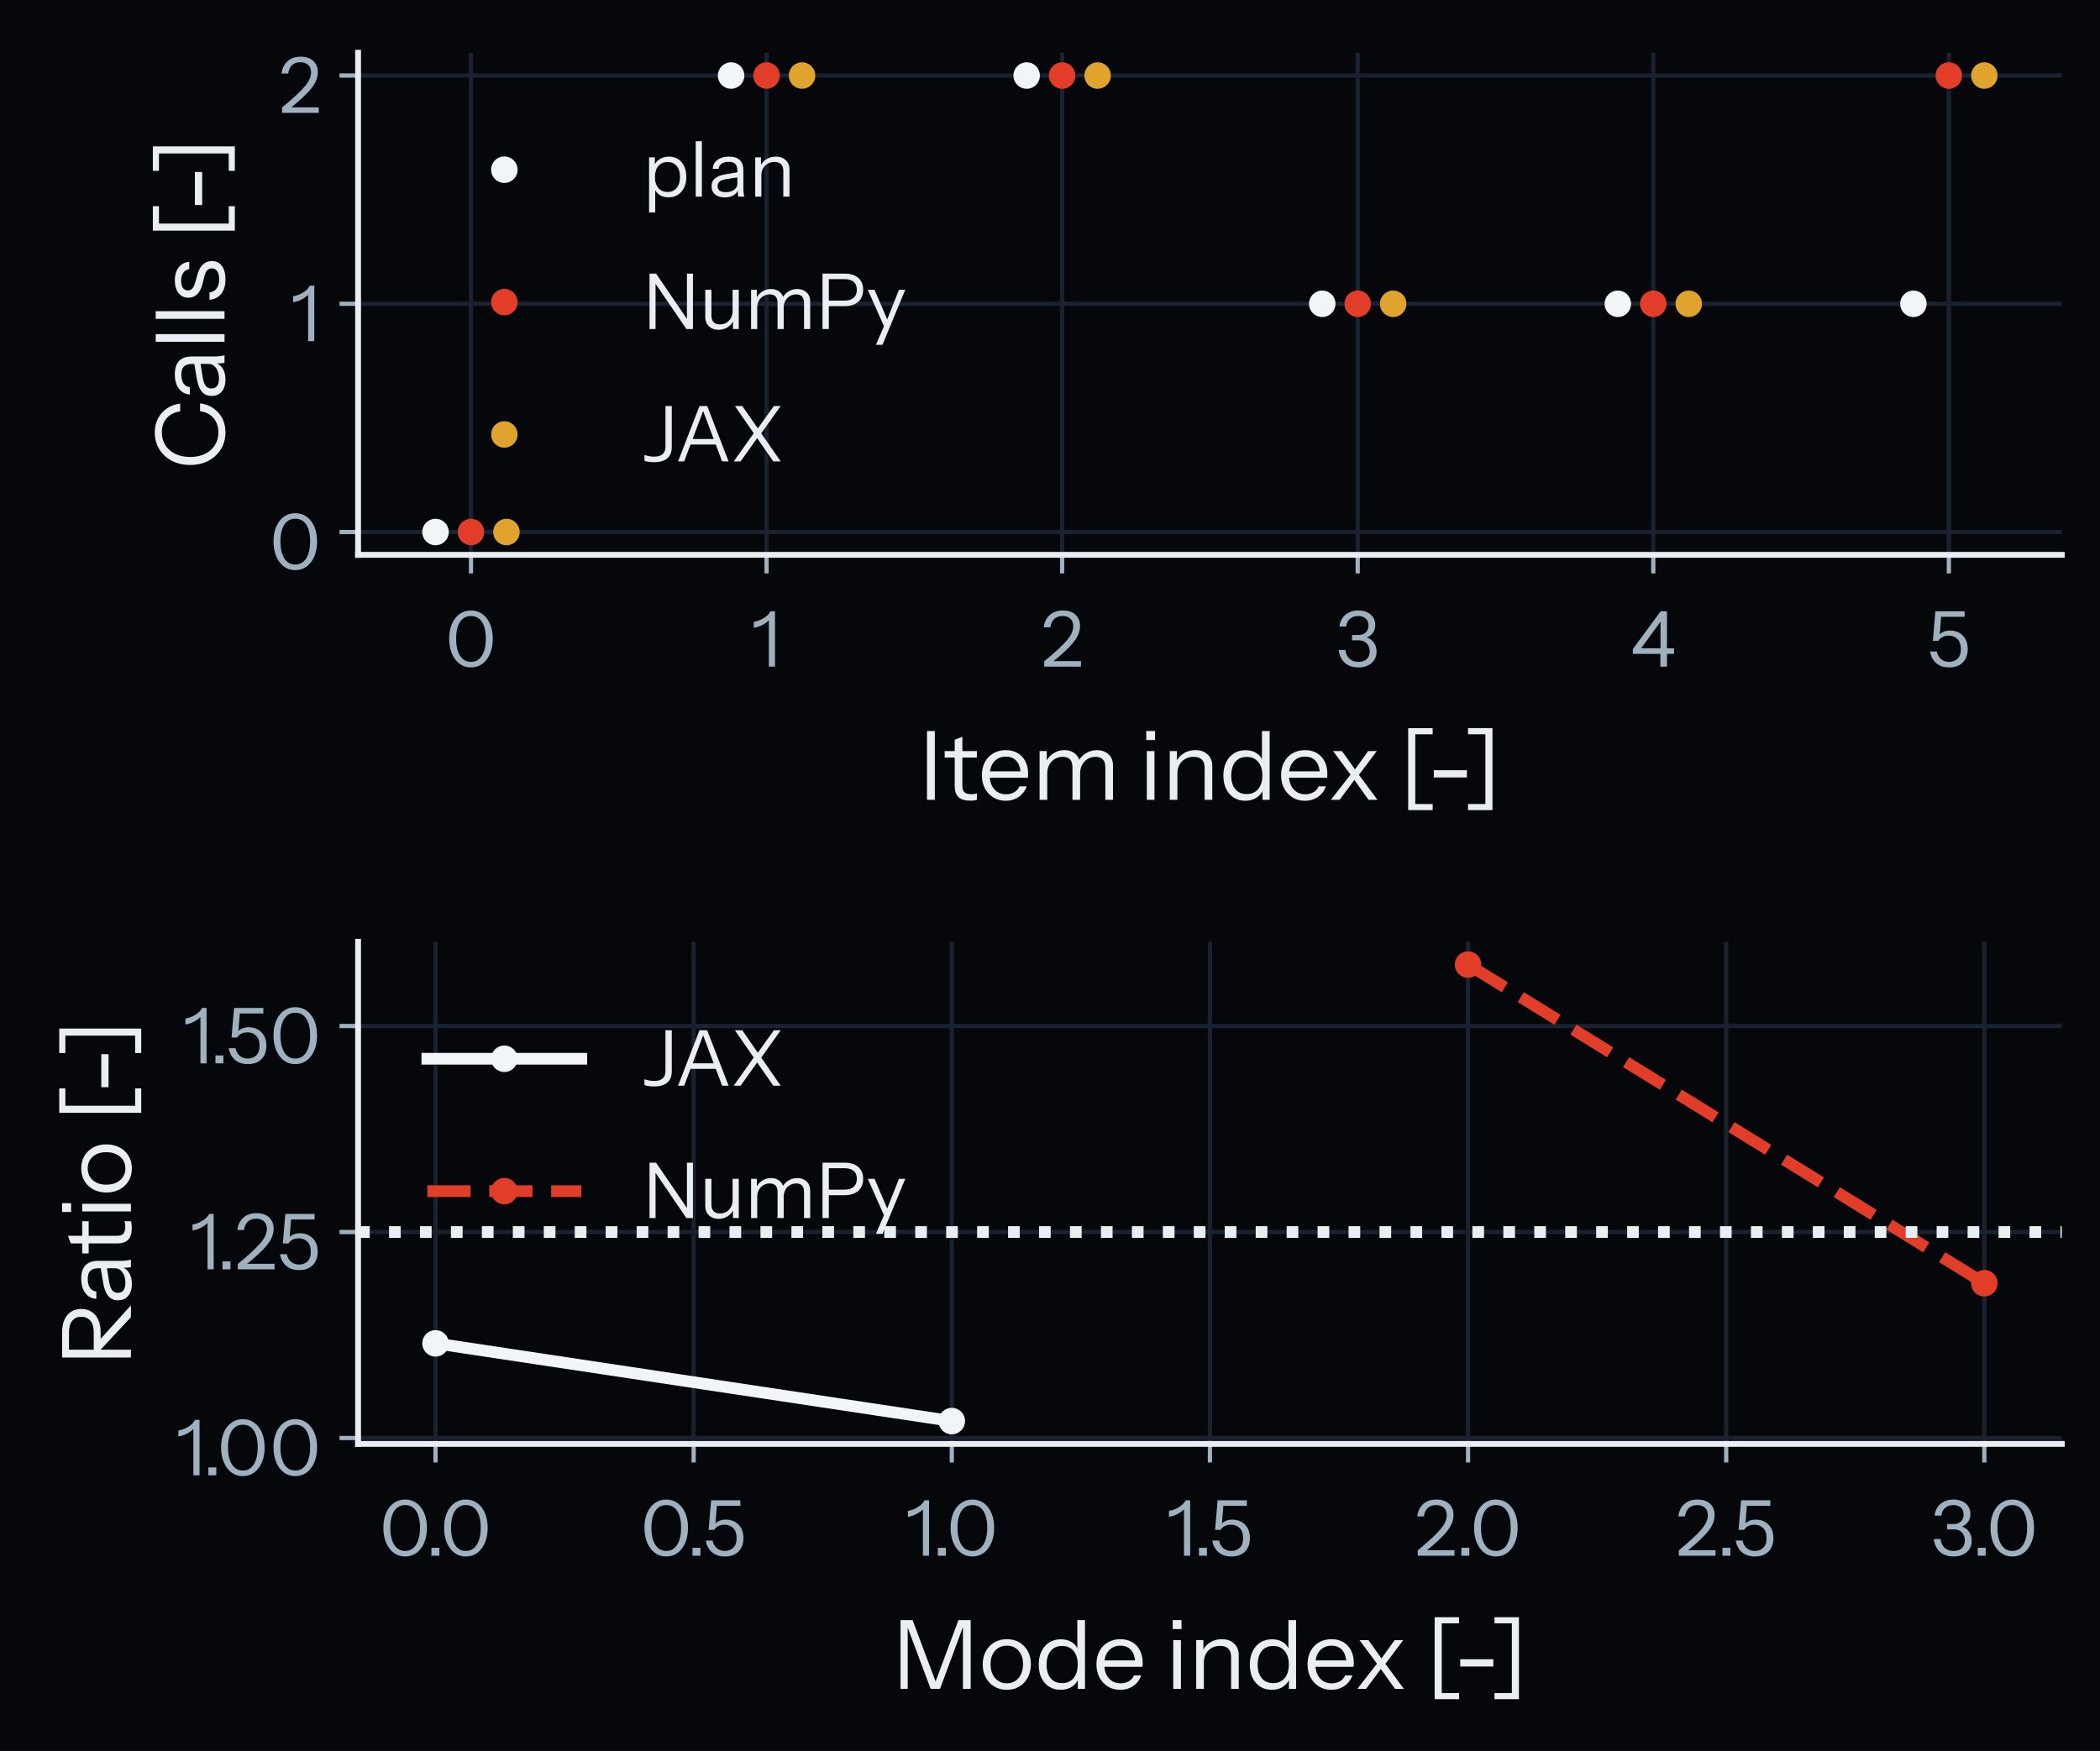
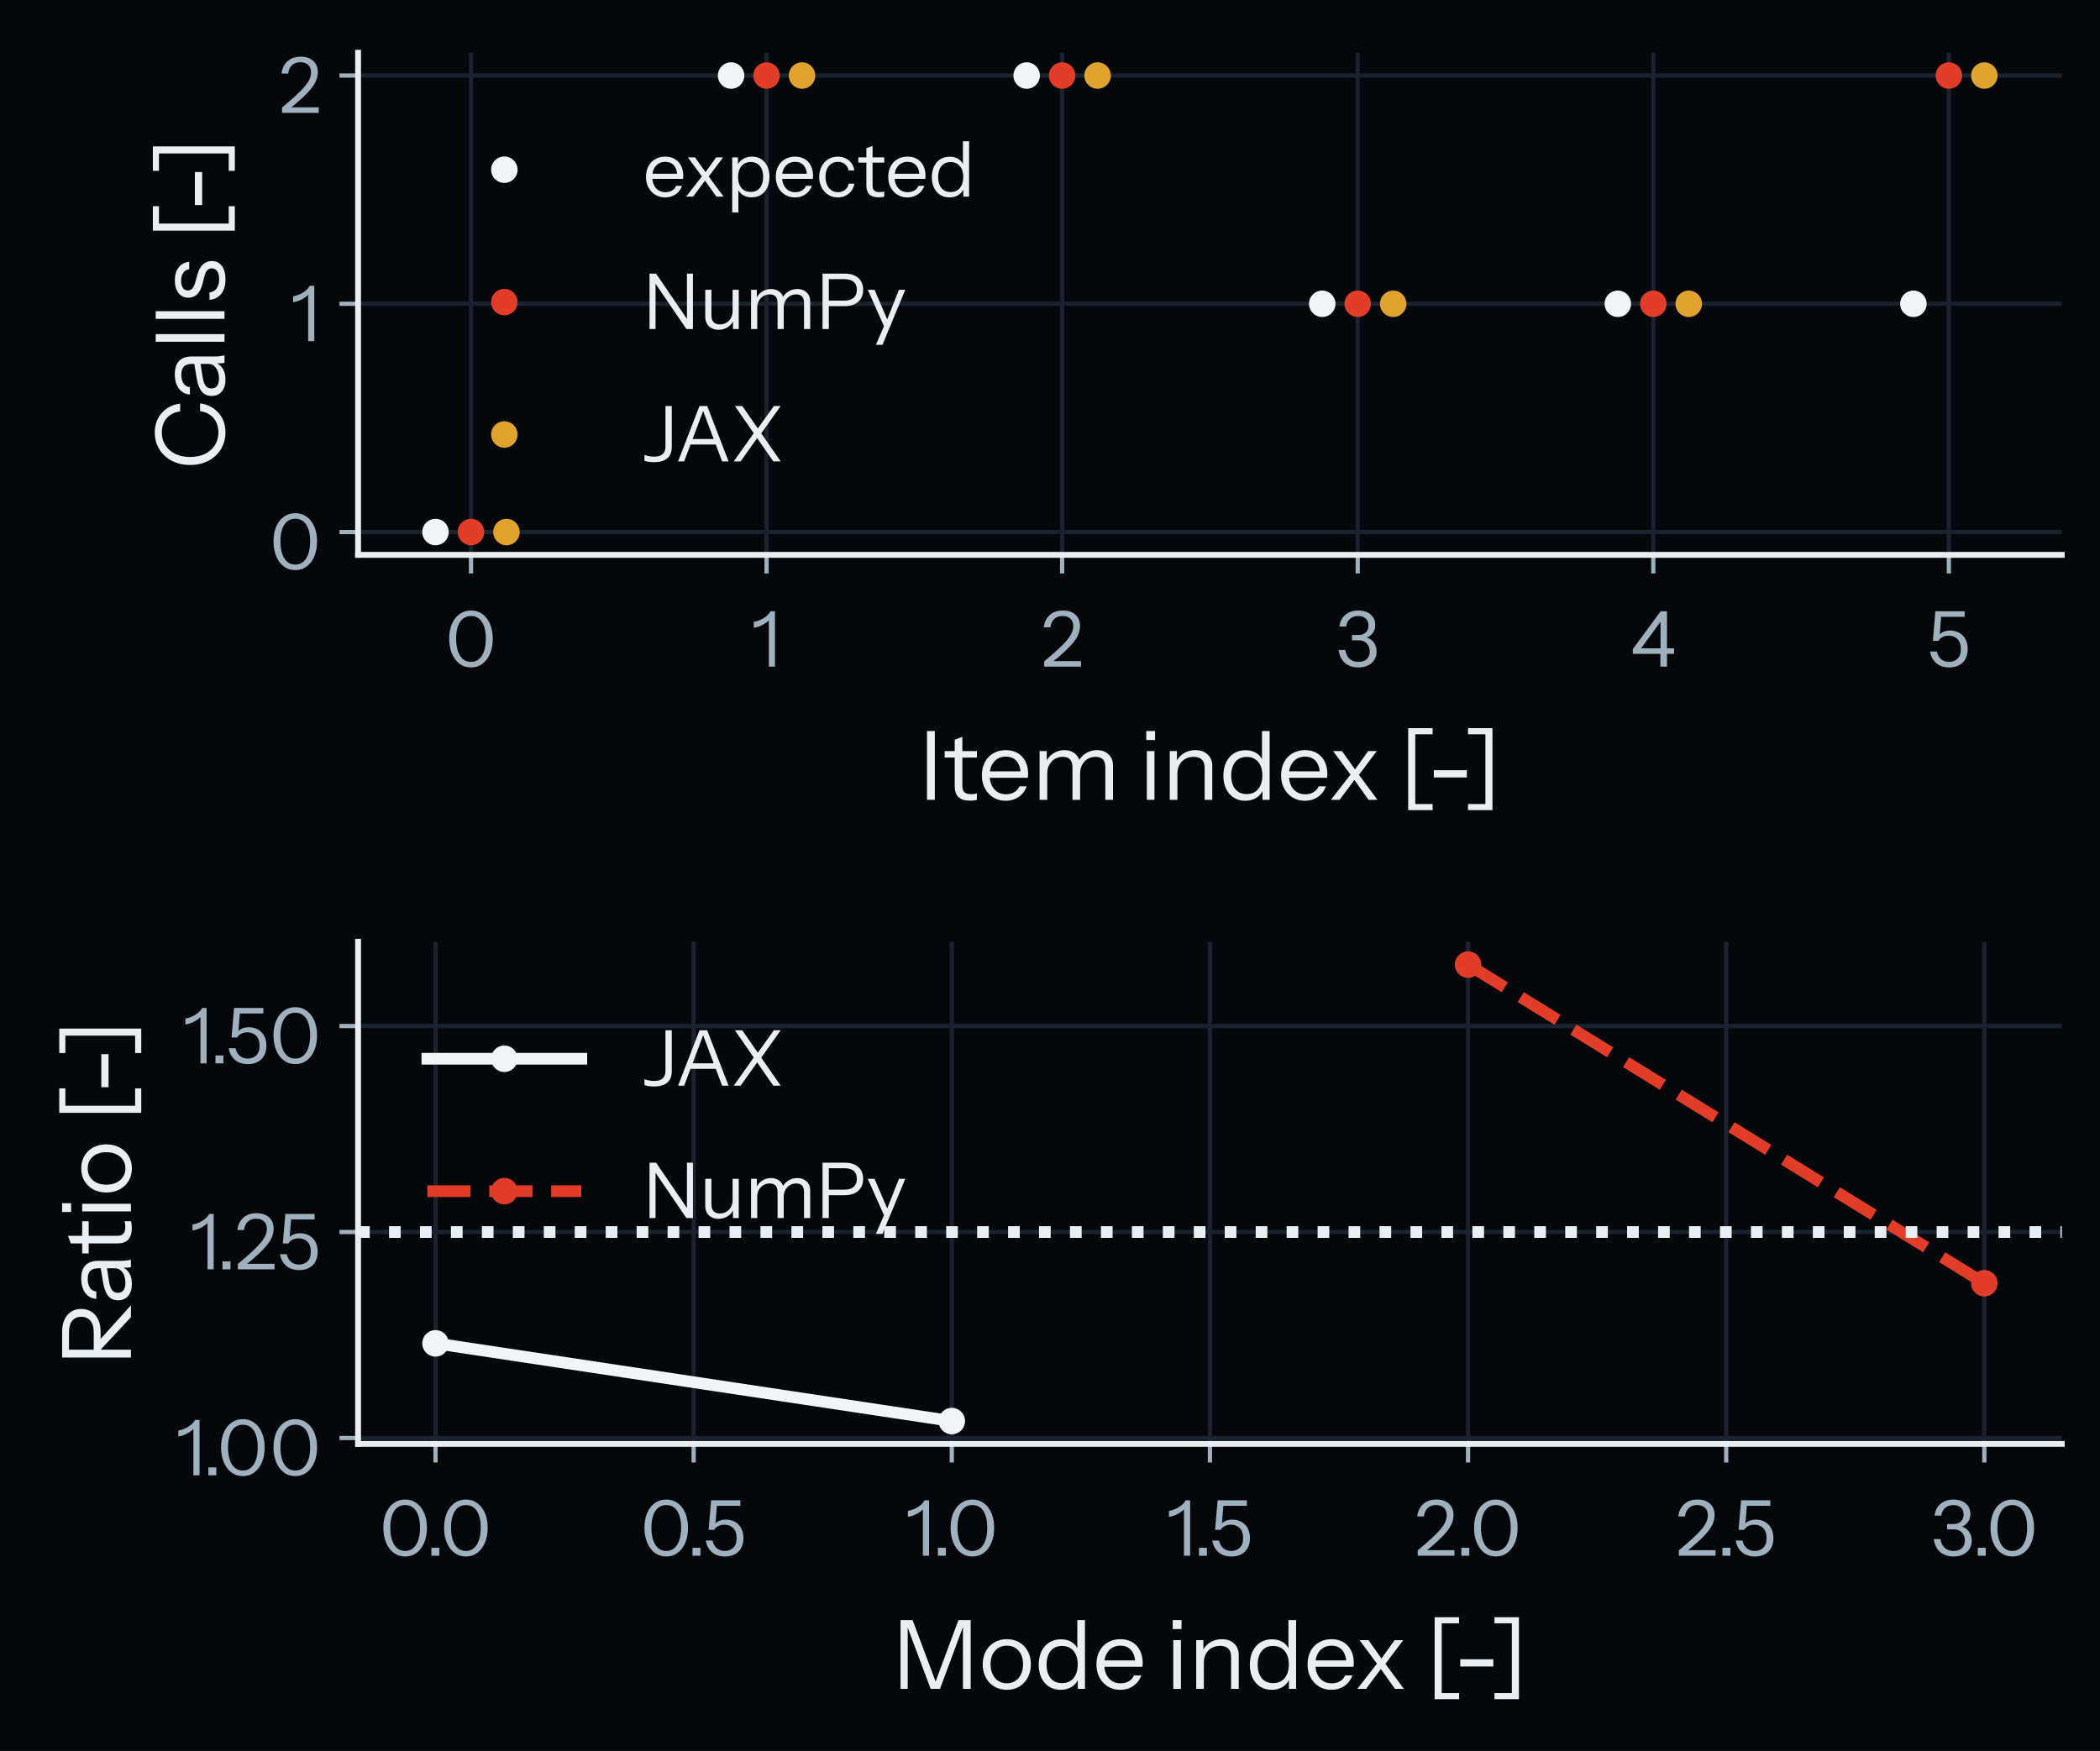
<svg xmlns="http://www.w3.org/2000/svg" xmlns:xlink="http://www.w3.org/1999/xlink" width="395.544pt" height="329.878pt" viewBox="0 0 395.544 329.878" version="1.1">
  <defs>
    <style type="text/css">*{stroke-linejoin: round; stroke-linecap: butt}</style>
  </defs>
  <g id="figure_1">
    <g id="patch_1">
      <path d="M 0 329.878  L 395.544 329.878  L 395.544 0  L 0 0  z " style="fill: #05070b" />
    </g>
    <g id="axes_1">
      <g id="patch_2">
        <path d="M 67.445 104.532  L 388.344 104.532  L 388.344 9.933  L 67.445 9.933  z " style="fill: #05070b" />
      </g>
      <g id="matplotlib.axis_1">
        <g id="xtick_1">
          <g id="line2d_1">
            <path d="M 88.712 104.532  L 88.712 9.933  " clip-path="url(#p3be7e2e741)" style="fill: none; stroke: #1a2230; stroke-width: 0.8; stroke-linecap: square" />
          </g>
          <g id="line2d_2">
            <defs>
              <path id="m2e974000b8" d="M 0 0  L 0 3.5  " style="stroke: #9fb0be; stroke-width: 0.8" />
            </defs>
            <g>
              <use xlink:href="#m2e974000b8" x="88.712" y="104.532" style="fill: #9fb0be; stroke: #9fb0be; stroke-width: 0.8" />
            </g>
          </g>
          <g id="text_1">
            <g style="fill: #9fb0be" transform="translate(83.88399 125.5974) scale(0.145 -0.145)">
              <defs>
                <path id="InstrumentSans-Regular-13f" d="M 2131 -64  Q 1587 -64 1180 240  Q 774 544 547 1085  Q 320 1626 320 2323  Q 320 3021 544 3549  Q 768 4077 1177 4374  Q 1587 4672 2131 4672  Q 2675 4672 3081 4374  Q 3488 4077 3715 3549  Q 3942 3021 3942 2323  Q 3942 1619 3715 1081  Q 3488 544 3081 240  Q 2675 -64 2131 -64  z M 2131 397  Q 2522 397 2797 630  Q 3072 864 3219 1296  Q 3366 1728 3366 2330  Q 3366 2925 3222 3347  Q 3078 3770 2803 3990  Q 2528 4211 2131 4211  Q 1734 4211 1459 3987  Q 1184 3763 1040 3344  Q 896 2925 896 2330  Q 896 1728 1043 1293  Q 1190 858 1465 627  Q 1741 397 2131 397  z " transform="scale(0.015625)" />
              </defs>
              <use xlink:href="#InstrumentSans-Regular-13f" />
            </g>
          </g>
        </g>
        <g id="xtick_2">
          <g id="line2d_3">
            <path d="M 144.385 104.532  L 144.385 9.933  " clip-path="url(#p3be7e2e741)" style="fill: none; stroke: #1a2230; stroke-width: 0.8; stroke-linecap: square" />
          </g>
          <g id="line2d_4">
            <g>
              <use xlink:href="#m2e974000b8" x="144.385" y="104.532" style="fill: #9fb0be; stroke: #9fb0be; stroke-width: 0.8" />
            </g>
          </g>
          <g id="text_2">
            <g style="fill: #9fb0be" transform="translate(141.5508 125.5974) scale(0.145 -0.145)">
              <defs>
                <path id="InstrumentSans-Regular-140" d="M 1440 0  L 1440 4083  L 1574 4051  Q 1498 3878 1280 3705  Q 1062 3533 777 3405  Q 493 3277 192 3232  L 192 3725  Q 493 3776 768 3904  Q 1043 4032 1257 4214  Q 1472 4397 1574 4608  L 1952 4608  L 1952 0  L 1440 0  z " transform="scale(0.015625)" />
              </defs>
              <use xlink:href="#InstrumentSans-Regular-140" />
            </g>
          </g>
        </g>
        <g id="xtick_3">
          <g id="line2d_5">
            <path d="M 200.058 104.532  L 200.058 9.933  " clip-path="url(#p3be7e2e741)" style="fill: none; stroke: #1a2230; stroke-width: 0.8; stroke-linecap: square" />
          </g>
          <g id="line2d_6">
            <g>
              <use xlink:href="#m2e974000b8" x="200.058" y="104.532" style="fill: #9fb0be; stroke: #9fb0be; stroke-width: 0.8" />
            </g>
          </g>
          <g id="text_3">
            <g style="fill: #9fb0be" transform="translate(196.1069 125.5974) scale(0.145 -0.145)">
              <defs>
                <path id="InstrumentSans-Regular-141" d="M 256 0  L 256 448  Q 947 1018 1411 1446  Q 1875 1875 2153 2208  Q 2432 2541 2550 2819  Q 2669 3098 2669 3366  Q 2669 3763 2432 3987  Q 2195 4211 1779 4211  Q 1350 4211 1088 3968  Q 826 3725 768 3270  L 218 3270  Q 282 3898 701 4285  Q 1120 4672 1818 4672  Q 2464 4672 2848 4326  Q 3232 3981 3232 3379  Q 3232 3053 3107 2726  Q 2982 2400 2697 2041  Q 2413 1683 1949 1251  Q 1485 819 800 275  L 678 461  L 3309 461  L 3309 0  L 256 0  z " transform="scale(0.015625)" />
              </defs>
              <use xlink:href="#InstrumentSans-Regular-141" />
            </g>
          </g>
        </g>
        <g id="xtick_4">
          <g id="line2d_7">
            <path d="M 255.731 104.532  L 255.731 9.933  " clip-path="url(#p3be7e2e741)" style="fill: none; stroke: #1a2230; stroke-width: 0.8; stroke-linecap: square" />
          </g>
          <g id="line2d_8">
            <g>
              <use xlink:href="#m2e974000b8" x="255.731" y="104.532" style="fill: #9fb0be; stroke: #9fb0be; stroke-width: 0.8" />
            </g>
          </g>
          <g id="text_4">
            <g style="fill: #9fb0be" transform="translate(251.5693 125.5974) scale(0.145 -0.145)">
              <defs>
                <path id="InstrumentSans-Regular-142" d="M 1894 -64  Q 1434 -64 1085 105  Q 736 275 521 601  Q 307 928 256 1389  L 806 1389  Q 877 909 1158 653  Q 1440 397 1901 397  Q 2336 397 2585 627  Q 2835 858 2835 1254  Q 2835 1670 2592 1929  Q 2349 2189 1939 2189  L 1363 2189  L 1363 2637  L 1920 2637  Q 2291 2637 2512 2851  Q 2733 3066 2733 3424  Q 2733 3802 2499 4006  Q 2266 4211 1869 4211  Q 1478 4211 1203 3984  Q 928 3757 877 3334  L 320 3334  Q 358 3744 563 4041  Q 768 4339 1110 4505  Q 1453 4672 1882 4672  Q 2298 4672 2618 4525  Q 2938 4378 3117 4106  Q 3296 3834 3296 3469  Q 3296 3142 3149 2892  Q 3002 2643 2749 2502  Q 2496 2362 2170 2362  L 2131 2496  Q 2522 2496 2806 2333  Q 3091 2170 3248 1888  Q 3405 1606 3405 1235  Q 3405 851 3213 556  Q 3021 262 2681 99  Q 2342 -64 1894 -64  z " transform="scale(0.015625)" />
              </defs>
              <use xlink:href="#InstrumentSans-Regular-142" />
            </g>
          </g>
        </g>
        <g id="xtick_5">
          <g id="line2d_9">
            <path d="M 311.404 104.532  L 311.404 9.933  " clip-path="url(#p3be7e2e741)" style="fill: none; stroke: #1a2230; stroke-width: 0.8; stroke-linecap: square" />
          </g>
          <g id="line2d_10">
            <g>
              <use xlink:href="#m2e974000b8" x="311.404" y="104.532" style="fill: #9fb0be; stroke: #9fb0be; stroke-width: 0.8" />
            </g>
          </g>
          <g id="text_5">
            <g style="fill: #9fb0be" transform="translate(307.0543 125.5974) scale(0.145 -0.145)">
              <defs>
                <path id="InstrumentSans-Regular-143" d="M 2509 0  L 2509 1216  L 2522 1344  L 2522 3974  L 2694 3974  L 749 1312  L 576 1523  L 3648 1523  L 3648 1062  L 218 1062  L 218 1459  L 2534 4608  L 3059 4608  L 3059 0  L 2509 0  z " transform="scale(0.015625)" />
              </defs>
              <use xlink:href="#InstrumentSans-Regular-143" />
            </g>
          </g>
        </g>
        <g id="xtick_6">
          <g id="line2d_11">
            <path d="M 367.077 104.532  L 367.077 9.933  " clip-path="url(#p3be7e2e741)" style="fill: none; stroke: #1a2230; stroke-width: 0.8; stroke-linecap: square" />
          </g>
          <g id="line2d_12">
            <g>
              <use xlink:href="#m2e974000b8" x="367.077" y="104.532" style="fill: #9fb0be; stroke: #9fb0be; stroke-width: 0.8" />
            </g>
          </g>
          <g id="text_6">
            <g style="fill: #9fb0be" transform="translate(362.9154 125.5974) scale(0.145 -0.145)">
              <defs>
                <path id="InstrumentSans-Regular-144" d="M 1869 -64  Q 1184 -64 774 304  Q 365 672 275 1261  L 838 1261  Q 922 845 1194 621  Q 1466 397 1856 397  Q 2266 397 2550 653  Q 2835 909 2835 1466  Q 2835 2022 2550 2300  Q 2266 2579 1830 2579  Q 1517 2579 1286 2451  Q 1056 2323 979 2150  L 506 2150  L 717 4608  L 3149 4608  L 3149 4147  L 1030 4147  L 1210 4339  L 1062 2483  L 941 2528  Q 1056 2720 1312 2861  Q 1568 3002 1939 3002  Q 2368 3002 2697 2816  Q 3027 2630 3216 2288  Q 3405 1946 3405 1466  Q 3405 986 3216 643  Q 3027 301 2684 118  Q 2342 -64 1869 -64  z " transform="scale(0.015625)" />
              </defs>
              <use xlink:href="#InstrumentSans-Regular-144" />
            </g>
          </g>
        </g>
        <g id="text_7">
          <g style="fill: #e9eef2" transform="translate(173.0566 150.6824) scale(0.18 -0.18)">
            <defs>
              <path id="InstrumentSans-Regular-27" d="M 550 0  L 550 4608  L 1075 4608  L 1075 0  L 550 0  z " transform="scale(0.015625)" />
              <path id="InstrumentSans-Regular-ed" d="M 1818 -58  Q 1274 -58 1027 188  Q 781 435 781 902  L 781 4026  L 1293 4218  L 1293 909  Q 1293 634 1433 506  Q 1574 378 1894 378  Q 2022 378 2115 394  Q 2208 410 2266 435  L 2266 0  Q 2202 -26 2083 -42  Q 1965 -58 1818 -58  z M 109 2829  L 109 3264  L 2266 3264  L 2266 2829  L 109 2829  z " transform="scale(0.015625)" />
              <path id="InstrumentSans-Regular-ac" d="M 1850 -64  Q 1382 -64 1024 157  Q 666 378 461 762  Q 256 1146 256 1645  Q 256 2144 457 2525  Q 659 2906 1024 3117  Q 1389 3328 1862 3328  Q 2317 3328 2653 3129  Q 2989 2931 3171 2572  Q 3354 2214 3354 1728  Q 3354 1664 3350 1606  Q 3347 1549 3334 1478  L 640 1478  L 640 1907  L 3021 1907  L 2854 1670  Q 2854 2259 2595 2576  Q 2336 2893 1862 2893  Q 1376 2893 1078 2557  Q 781 2221 781 1651  Q 781 1069 1078 720  Q 1376 371 1875 371  Q 2189 371 2425 508  Q 2662 646 2771 902  L 3258 902  Q 3098 454 2723 195  Q 2349 -64 1850 -64  z " transform="scale(0.015625)" />
              <path id="InstrumentSans-Regular-cf" d="M 512 0  L 512 3264  L 992 3264  L 992 2496  L 1024 2496  L 1024 0  L 512 0  z M 2714 0  L 2714 2163  Q 2714 2534 2547 2707  Q 2381 2880 2067 2880  Q 1773 2880 1536 2739  Q 1299 2598 1161 2348  Q 1024 2099 1024 1766  L 941 2541  Q 1107 2906 1440 3117  Q 1773 3328 2163 3328  Q 2637 3328 2931 3049  Q 3226 2771 3226 2298  L 3226 0  L 2714 0  z M 4915 0  L 4915 2163  Q 4915 2534 4748 2707  Q 4582 2880 4269 2880  Q 3974 2880 3737 2739  Q 3501 2598 3363 2348  Q 3226 2099 3226 1766  L 3098 2541  Q 3264 2906 3609 3117  Q 3955 3328 4352 3328  Q 4826 3328 5126 3049  Q 5427 2771 5427 2298  L 5427 0  L 4915 0  z " transform="scale(0.015625)" />
              <path id="InstrumentSans-Regular-155" transform="scale(0.015625)" />
              <path id="InstrumentSans-Regular-bc" d="M 512 0  L 512 3264  L 1024 3264  L 1024 0  L 512 0  z M 474 4006  L 474 4608  L 1063 4608  L 1063 4006  L 474 4006  z " transform="scale(0.015625)" />
              <path id="InstrumentSans-Regular-d0" d="M 512 0  L 512 3264  L 992 3264  L 992 2496  L 1024 2496  L 1024 0  L 512 0  z M 2848 0  L 2848 2138  Q 2848 2509 2662 2694  Q 2477 2880 2112 2880  Q 1792 2880 1545 2739  Q 1299 2598 1161 2348  Q 1024 2099 1024 1766  L 941 2541  Q 1107 2906 1449 3117  Q 1792 3328 2227 3328  Q 2739 3328 3049 3037  Q 3360 2746 3360 2272  L 3360 0  L 2848 0  z " transform="scale(0.015625)" />
              <path id="InstrumentSans-Regular-a8" d="M 2886 0  L 2886 762  L 2950 742  Q 2829 371 2505 153  Q 2182 -64 1734 -64  Q 1293 -64 963 147  Q 634 358 451 736  Q 269 1114 269 1619  Q 269 2131 454 2515  Q 640 2899 973 3110  Q 1306 3322 1754 3322  Q 2214 3322 2528 3098  Q 2842 2874 2957 2464  L 2854 2451  L 2854 4608  L 3366 4608  L 3366 0  L 2886 0  z M 1830 384  Q 2323 384 2601 720  Q 2880 1056 2880 1638  Q 2880 2208 2598 2541  Q 2317 2874 1830 2874  Q 1344 2874 1069 2541  Q 794 2208 794 1619  Q 794 1043 1069 713  Q 1344 384 1830 384  z " transform="scale(0.015625)" />
              <path id="InstrumentSans-Regular-100" d="M 2726 0  L 1645 1517  L 352 3264  L 947 3264  L 1946 1862  L 3322 0  L 2726 0  z M 1677 1837  L 2701 3264  L 3277 3264  L 1946 1491  L 1677 1837  z M 1894 1485  L 787 0  L 205 0  L 1645 1850  L 1894 1485  z " transform="scale(0.015625)" />
              <path id="InstrumentSans-Regular-188" d="M 576 -691  L 576 4800  L 2214 4800  L 2214 4390  L 1050 4390  L 1050 -282  L 2214 -282  L 2214 -691  L 576 -691  z " transform="scale(0.015625)" />
              <path id="InstrumentSans-Regular-17d" d="M 512 1498  L 512 1984  L 2726 1984  L 2726 1498  L 512 1498  z " transform="scale(0.015625)" />
              <path id="InstrumentSans-Regular-189" d="M 2022 4800  L 2022 -691  L 384 -691  L 384 -282  L 1549 -282  L 1549 4390  L 384 4390  L 384 4800  L 2022 4800  z " transform="scale(0.015625)" />
            </defs>
            <use xlink:href="#InstrumentSans-Regular-27" />
            <use xlink:href="#InstrumentSans-Regular-ed" transform="translate(25.40625 0)" />
            <use xlink:href="#InstrumentSans-Regular-ac" transform="translate(62.01562 0)" />
            <use xlink:href="#InstrumentSans-Regular-cf" transform="translate(118.4219 0)" />
            <use xlink:href="#InstrumentSans-Regular-155" transform="translate(210.625 0)" />
            <use xlink:href="#InstrumentSans-Regular-bc" transform="translate(230.625 0)" />
            <use xlink:href="#InstrumentSans-Regular-d0" transform="translate(254.625 0)" />
            <use xlink:href="#InstrumentSans-Regular-a8" transform="translate(314.5312 0)" />
            <use xlink:href="#InstrumentSans-Regular-ac" transform="translate(375.125 0)" />
            <use xlink:href="#InstrumentSans-Regular-100" transform="translate(428.0312 0)" />
            <use xlink:href="#InstrumentSans-Regular-155" transform="translate(483.125 0)" />
            <use xlink:href="#InstrumentSans-Regular-188" transform="translate(503.125 0)" />
            <use xlink:href="#InstrumentSans-Regular-17d" transform="translate(530.9219 0)" />
            <use xlink:href="#InstrumentSans-Regular-189" transform="translate(568.7188 0)" />
          </g>
        </g>
      </g>
      <g id="matplotlib.axis_2">
        <g id="ytick_1">
          <g id="line2d_13">
            <path d="M 67.445 100.232  L 388.344 100.232  " clip-path="url(#p3be7e2e741)" style="fill: none; stroke: #1a2230; stroke-width: 0.8; stroke-linecap: square" />
          </g>
          <g id="line2d_14">
            <defs>
              <path id="m2f46859ac6" d="M 0 0  L -3.5 0  " style="stroke: #9fb0be; stroke-width: 0.8" />
            </defs>
            <g>
              <use xlink:href="#m2f46859ac6" x="67.445" y="100.232" style="fill: #9fb0be; stroke: #9fb0be; stroke-width: 0.8" />
            </g>
          </g>
          <g id="text_8">
            <g style="fill: #9fb0be" transform="translate(50.78883 107.2649) scale(0.145 -0.145)">
              <use xlink:href="#InstrumentSans-Regular-13f" />
            </g>
          </g>
        </g>
        <g id="ytick_2">
          <g id="line2d_15">
            <path d="M 67.445 57.232  L 388.344 57.232  " clip-path="url(#p3be7e2e741)" style="fill: none; stroke: #1a2230; stroke-width: 0.8; stroke-linecap: square" />
          </g>
          <g id="line2d_16">
            <g>
              <use xlink:href="#m2f46859ac6" x="67.445" y="57.232" style="fill: #9fb0be; stroke: #9fb0be; stroke-width: 0.8" />
            </g>
          </g>
          <g id="text_9">
            <g style="fill: #9fb0be" transform="translate(54.77633 64.26496) scale(0.145 -0.145)">
              <use xlink:href="#InstrumentSans-Regular-140" />
            </g>
          </g>
        </g>
        <g id="ytick_3">
          <g id="line2d_17">
            <path d="M 67.445 14.232  L 388.344 14.232  " clip-path="url(#p3be7e2e741)" style="fill: none; stroke: #1a2230; stroke-width: 0.8; stroke-linecap: square" />
          </g>
          <g id="line2d_18">
            <g>
              <use xlink:href="#m2f46859ac6" x="67.445" y="14.232" style="fill: #9fb0be; stroke: #9fb0be; stroke-width: 0.8" />
            </g>
          </g>
          <g id="text_10">
            <g style="fill: #9fb0be" transform="translate(52.54242 21.265) scale(0.145 -0.145)">
              <use xlink:href="#InstrumentSans-Regular-141" />
            </g>
          </g>
        </g>
        <g id="text_11">
          <g style="fill: #e9eef2" transform="translate(42.28883 88.50464) rotate(-90) scale(0.18 -0.18)">
            <defs>
              <path id="InstrumentSans-Regular-e" d="M 2502 -64  Q 2029 -64 1629 112  Q 1229 288 934 605  Q 640 922 480 1354  Q 320 1786 320 2304  Q 320 2822 480 3254  Q 640 3686 931 4003  Q 1222 4320 1622 4496  Q 2022 4672 2496 4672  Q 3014 4672 3427 4461  Q 3840 4250 4105 3866  Q 4371 3482 4435 2970  L 3910 2970  Q 3834 3539 3459 3868  Q 3085 4198 2502 4198  Q 2010 4198 1638 3958  Q 1267 3718 1062 3292  Q 858 2867 858 2304  Q 858 1741 1062 1315  Q 1267 890 1638 650  Q 2010 410 2496 410  Q 3091 410 3472 742  Q 3853 1075 3923 1638  L 4448 1638  Q 4384 1126 4118 742  Q 3853 358 3440 147  Q 3027 -64 2502 -64  z " transform="scale(0.015625)" />
              <path id="InstrumentSans-Regular-96" d="M 2515 0  Q 2490 109 2480 249  Q 2470 390 2470 608  L 2438 608  L 2438 2170  Q 2438 2541 2268 2717  Q 2099 2893 1722 2893  Q 1350 2893 1129 2742  Q 909 2592 883 2317  L 390 2317  Q 422 2790 787 3059  Q 1152 3328 1741 3328  Q 2349 3328 2643 3040  Q 2938 2752 2938 2176  L 2938 608  Q 2938 467 2957 316  Q 2976 166 3008 0  L 2515 0  z M 1395 -64  Q 890 -64 592 182  Q 294 429 294 858  Q 294 1286 588 1523  Q 883 1760 1446 1856  L 2586 2048  L 2586 1626  L 1523 1459  Q 1165 1402 979 1267  Q 794 1133 794 877  Q 794 627 963 499  Q 1133 371 1466 371  Q 1894 371 2166 566  Q 2438 762 2438 1075  L 2522 621  Q 2419 294 2121 115  Q 1824 -64 1395 -64  z " transform="scale(0.015625)" />
              <path id="InstrumentSans-Regular-ca" d="M 512 0  L 512 4608  L 1024 4608  L 1024 0  L 512 0  z " transform="scale(0.015625)" />
              <path id="InstrumentSans-Regular-e7" d="M 1619 -64  Q 1018 -64 659 214  Q 301 493 250 1005  L 742 1005  Q 787 691 1017 524  Q 1248 358 1632 358  Q 1971 358 2163 486  Q 2355 614 2355 851  Q 2355 1018 2246 1142  Q 2138 1267 1811 1350  L 1286 1485  Q 838 1600 614 1840  Q 390 2080 390 2413  Q 390 2835 704 3081  Q 1018 3328 1555 3328  Q 2086 3328 2419 3072  Q 2752 2816 2797 2362  L 2304 2362  Q 2259 2624 2060 2765  Q 1862 2906 1536 2906  Q 1222 2906 1049 2787  Q 877 2669 877 2451  Q 877 2285 1001 2163  Q 1126 2042 1421 1958  L 1933 1818  Q 2387 1696 2617 1446  Q 2848 1197 2848 845  Q 2848 416 2521 176  Q 2195 -64 1619 -64  z " transform="scale(0.015625)" />
            </defs>
            <use xlink:href="#InstrumentSans-Regular-e" />
            <use xlink:href="#InstrumentSans-Regular-96" transform="translate(72.6875 0)" />
            <use xlink:href="#InstrumentSans-Regular-ca" transform="translate(125.9844 0)" />
            <use xlink:href="#InstrumentSans-Regular-ca" transform="translate(149.9844 0)" />
            <use xlink:href="#InstrumentSans-Regular-e7" transform="translate(173.9844 0)" />
            <use xlink:href="#InstrumentSans-Regular-155" transform="translate(221.2812 0)" />
            <use xlink:href="#InstrumentSans-Regular-188" transform="translate(241.2812 0)" />
            <use xlink:href="#InstrumentSans-Regular-17d" transform="translate(269.0781 0)" />
            <use xlink:href="#InstrumentSans-Regular-189" transform="translate(306.875 0)" />
          </g>
        </g>
      </g>
      <g id="line2d_19">
        <defs>
          <path id="m976d9ca17f" d="M 0 2  C 0.53 2 1.039 1.789 1.414 1.414  C 1.789 1.039 2 0.53 2 0  C 2 -0.53 1.789 -1.039 1.414 -1.414  C 1.039 -1.789 0.53 -2 0 -2  C -0.53 -2 -1.039 -1.789 -1.414 -1.414  C -1.789 -1.039 -2 -0.53 -2 0  C -2 0.53 -1.789 1.039 -1.414 1.414  C -1.039 1.789 -0.53 2 0 2  z " style="stroke: #f2f5f7" />
        </defs>
        <g clip-path="url(#p3be7e2e741)">
          <use xlink:href="#m976d9ca17f" x="82.031" y="100.232" style="fill: #f2f5f7; stroke: #f2f5f7" />
          <use xlink:href="#m976d9ca17f" x="137.704" y="14.232" style="fill: #f2f5f7; stroke: #f2f5f7" />
          <use xlink:href="#m976d9ca17f" x="193.377" y="14.232" style="fill: #f2f5f7; stroke: #f2f5f7" />
          <use xlink:href="#m976d9ca17f" x="249.05" y="57.232" style="fill: #f2f5f7; stroke: #f2f5f7" />
          <use xlink:href="#m976d9ca17f" x="304.724" y="57.232" style="fill: #f2f5f7; stroke: #f2f5f7" />
          <use xlink:href="#m976d9ca17f" x="360.397" y="57.232" style="fill: #f2f5f7; stroke: #f2f5f7" />
        </g>
      </g>
      <g id="line2d_20">
        <defs>
          <path id="m67f918bc4c" d="M 0 2  C 0.53 2 1.039 1.789 1.414 1.414  C 1.789 1.039 2 0.53 2 0  C 2 -0.53 1.789 -1.039 1.414 -1.414  C 1.039 -1.789 0.53 -2 0 -2  C -0.53 -2 -1.039 -1.789 -1.414 -1.414  C -1.789 -1.039 -2 -0.53 -2 0  C -2 0.53 -1.789 1.039 -1.414 1.414  C -1.039 1.789 -0.53 2 0 2  z " style="stroke: #e23d28" />
        </defs>
        <g clip-path="url(#p3be7e2e741)">
          <use xlink:href="#m67f918bc4c" x="88.712" y="100.232" style="fill: #e23d28; stroke: #e23d28" />
          <use xlink:href="#m67f918bc4c" x="144.385" y="14.232" style="fill: #e23d28; stroke: #e23d28" />
          <use xlink:href="#m67f918bc4c" x="200.058" y="14.232" style="fill: #e23d28; stroke: #e23d28" />
          <use xlink:href="#m67f918bc4c" x="255.731" y="57.232" style="fill: #e23d28; stroke: #e23d28" />
          <use xlink:href="#m67f918bc4c" x="311.404" y="57.232" style="fill: #e23d28; stroke: #e23d28" />
          <use xlink:href="#m67f918bc4c" x="367.077" y="14.232" style="fill: #e23d28; stroke: #e23d28" />
        </g>
      </g>
      <g id="line2d_21">
        <defs>
          <path id="mffe1578847" d="M 0 2  C 0.53 2 1.039 1.789 1.414 1.414  C 1.789 1.039 2 0.53 2 0  C 2 -0.53 1.789 -1.039 1.414 -1.414  C 1.039 -1.789 0.53 -2 0 -2  C -0.53 -2 -1.039 -1.789 -1.414 -1.414  C -1.789 -1.039 -2 -0.53 -2 0  C -2 0.53 -1.789 1.039 -1.414 1.414  C -1.039 1.789 -0.53 2 0 2  z " style="stroke: #e0a32e" />
        </defs>
        <g clip-path="url(#p3be7e2e741)">
          <use xlink:href="#mffe1578847" x="95.393" y="100.232" style="fill: #e0a32e; stroke: #e0a32e" />
          <use xlink:href="#mffe1578847" x="151.066" y="14.232" style="fill: #e0a32e; stroke: #e0a32e" />
          <use xlink:href="#mffe1578847" x="206.739" y="14.232" style="fill: #e0a32e; stroke: #e0a32e" />
          <use xlink:href="#mffe1578847" x="262.412" y="57.232" style="fill: #e0a32e; stroke: #e0a32e" />
          <use xlink:href="#mffe1578847" x="318.085" y="57.232" style="fill: #e0a32e; stroke: #e0a32e" />
          <use xlink:href="#mffe1578847" x="373.758" y="14.232" style="fill: #e0a32e; stroke: #e0a32e" />
        </g>
      </g>
      <g id="patch_3">
        <path d="M 67.445 104.532  L 67.445 9.933  " style="fill: none; stroke: #e9eef2; stroke-width: 1.1; stroke-linejoin: miter; stroke-linecap: square" />
      </g>
      <g id="patch_4">
        <path d="M 67.445 104.532  L 388.344 104.532  " style="fill: none; stroke: #e9eef2; stroke-width: 1.1; stroke-linejoin: miter; stroke-linecap: square" />
      </g>
      <g id="legend_1">
        <g id="line2d_22">
          <g>
            <use xlink:href="#m976d9ca17f" x="94.995" y="31.973" style="fill: #f2f5f7; stroke: #f2f5f7" />
          </g>
        </g>
        <g id="text_12">
          <g style="fill: #e9eef2" transform="translate(121.0949 37.0475) scale(0.145 -0.145)">
            <defs>
              <path id="InstrumentSans-Regular-e0" d="M 2125 -58  Q 1664 -58 1350 166  Q 1037 390 922 800  L 1024 813  L 1024 -1312  L 512 -1312  L 512 3264  L 992 3264  L 992 2502  L 922 2522  Q 1043 2899 1382 3113  Q 1722 3328 2170 3328  Q 2605 3328 2928 3117  Q 3251 2906 3430 2528  Q 3610 2150 3610 1645  Q 3610 1133 3424 749  Q 3238 365 2905 153  Q 2573 -58 2125 -58  z M 2048 390  Q 2534 390 2809 726  Q 3085 1062 3085 1645  Q 3085 2221 2809 2550  Q 2534 2880 2048 2880  Q 1562 2880 1280 2544  Q 998 2208 998 1626  Q 998 1056 1280 723  Q 1562 390 2048 390  z " transform="scale(0.015625)" />
-             </defs>
-             <use xlink:href="#InstrumentSans-Regular-e0" />
-             <use xlink:href="#InstrumentSans-Regular-ca" transform="translate(60.59375 0)" />
-             <use xlink:href="#InstrumentSans-Regular-96" transform="translate(84.59375 0)" />
-             <use xlink:href="#InstrumentSans-Regular-d0" transform="translate(137.8906 0)" />
+               <path id="InstrumentSans-Regular-a3" d="M 1805 -64  Q 1357 -64 1008 157  Q 659 378 457 765  Q 256 1152 256 1645  Q 256 2138 457 2515  Q 659 2893 1008 3110  Q 1357 3328 1798 3328  Q 2163 3328 2454 3187  Q 2746 3046 2934 2787  Q 3123 2528 3174 2182  L 2701 2182  Q 2637 2496 2406 2694  Q 2176 2893 1811 2893  Q 1498 2893 1267 2739  Q 1037 2586 909 2304  Q 781 2022 781 1645  Q 781 1267 909 979  Q 1037 691 1270 531  Q 1504 371 1818 371  Q 2170 371 2406 566  Q 2643 762 2707 1075  L 3181 1075  Q 3123 736 2928 477  Q 2733 218 2445 77  Q 2157 -64 1805 -64  z " transform="scale(0.015625)" />
+             </defs>
+             <use xlink:href="#InstrumentSans-Regular-ac" />
+             <use xlink:href="#InstrumentSans-Regular-100" transform="translate(52.90625 0)" />
+             <use xlink:href="#InstrumentSans-Regular-e0" transform="translate(108 0)" />
+             <use xlink:href="#InstrumentSans-Regular-ac" transform="translate(168.5938 0)" />
+             <use xlink:href="#InstrumentSans-Regular-a3" transform="translate(225 0)" />
+             <use xlink:href="#InstrumentSans-Regular-ed" transform="translate(278.0938 0)" />
+             <use xlink:href="#InstrumentSans-Regular-ac" transform="translate(314.7031 0)" />
+             <use xlink:href="#InstrumentSans-Regular-a8" transform="translate(371.1094 0)" />
          </g>
        </g>
        <g id="line2d_23">
          <g>
            <use xlink:href="#m67f918bc4c" x="94.995" y="56.913" style="fill: #e23d28; stroke: #e23d28" />
          </g>
        </g>
        <g id="text_13">
          <g style="fill: #e9eef2" transform="translate(121.0949 61.9875) scale(0.145 -0.145)">
            <defs>
              <path id="InstrumentSans-Regular-39" d="M 550 0  L 550 4608  L 1094 4608  L 3738 730  L 3661 717  L 3661 4608  L 4160 4608  L 4160 0  L 3616 0  L 973 3878  L 1050 3891  L 1050 0  L 550 0  z " transform="scale(0.015625)" />
              <path id="InstrumentSans-Regular-f0" d="M 1574 -64  Q 1254 -64 1004 67  Q 755 198 614 438  Q 474 678 474 992  L 474 3264  L 986 3264  L 986 1126  Q 986 755 1168 569  Q 1350 384 1690 384  Q 1997 384 2233 525  Q 2470 666 2608 918  Q 2746 1171 2746 1498  L 2829 723  Q 2669 358 2329 147  Q 1990 -64 1574 -64  z M 2778 0  L 2778 768  L 2746 768  L 2746 3264  L 3258 3264  L 3258 0  L 2778 0  z " transform="scale(0.015625)" />
              <path id="InstrumentSans-Regular-49" d="M 550 0  L 550 4608  L 2381 4608  Q 2874 4608 3219 4448  Q 3565 4288 3747 3987  Q 3930 3686 3930 3264  Q 3930 2842 3747 2538  Q 3565 2234 3219 2067  Q 2874 1901 2381 1901  L 934 1901  L 934 2362  L 2362 2362  Q 2874 2362 3139 2595  Q 3405 2829 3405 3264  Q 3405 3699 3142 3923  Q 2880 4147 2362 4147  L 1075 4147  L 1075 0  L 550 0  z " transform="scale(0.015625)" />
              <path id="InstrumentSans-Regular-101" d="M 794 -1312  L 1523 384  L 1638 563  L 2707 3264  L 3232 3264  L 1338 -1312  L 794 -1312  z M 1581 -32  L 115 3264  L 678 3264  L 1939 314  L 1581 -32  z " transform="scale(0.015625)" />
            </defs>
            <use xlink:href="#InstrumentSans-Regular-39" />
            <use xlink:href="#InstrumentSans-Regular-f0" transform="translate(73.59375 0)" />
            <use xlink:href="#InstrumentSans-Regular-cf" transform="translate(132.5 0)" />
            <use xlink:href="#InstrumentSans-Regular-49" transform="translate(224.7031 0)" />
            <use xlink:href="#InstrumentSans-Regular-101" transform="translate(290.2969 0)" />
          </g>
        </g>
        <g id="line2d_24">
          <g>
            <use xlink:href="#mffe1578847" x="94.995" y="81.853" style="fill: #e0a32e; stroke: #e0a32e" />
          </g>
        </g>
        <g id="text_14">
          <g style="fill: #e9eef2" transform="translate(121.0949 86.9275) scale(0.145 -0.145)">
            <defs>
              <path id="InstrumentSans-Regular-30" d="M 922 -64  Q 678 -64 454 -29  Q 230 6 128 58  L 128 544  Q 282 480 499 438  Q 717 397 941 397  Q 1402 397 1638 601  Q 1875 806 1875 1229  L 1875 4608  L 2400 4608  L 2400 1210  Q 2400 570 2022 253  Q 1645 -64 922 -64  z " transform="scale(0.015625)" />
              <path id="InstrumentSans-Regular-1" d="M 230 0  L 2010 4608  L 2470 4608  L 736 0  L 230 0  z M 3891 0  L 2157 4608  L 2650 4608  L 4429 0  L 3891 0  z M 1114 1862  L 3520 1862  L 3520 1402  L 1114 1402  L 1114 1862  z " transform="scale(0.015625)" />
              <path id="InstrumentSans-Regular-69" d="M 3533 0  L 2035 2157  L 339 4608  L 954 4608  L 2368 2566  L 4147 0  L 3533 0  z M 2106 2547  L 3578 4608  L 4147 4608  L 2387 2131  L 2106 2547  z M 2310 2106  L 813 0  L 243 0  L 2029 2522  L 2310 2106  z " transform="scale(0.015625)" />
            </defs>
            <use xlink:href="#InstrumentSans-Regular-30" />
            <use xlink:href="#InstrumentSans-Regular-1" transform="translate(42.09375 0)" />
            <use xlink:href="#InstrumentSans-Regular-69" transform="translate(114.1875 0)" />
          </g>
        </g>
      </g>
    </g>
    <g id="axes_2">
      <g id="patch_5">
        <path d="M 67.445 272.028  L 388.344 272.028  L 388.344 177.428  L 67.445 177.428  z " style="fill: #05070b" />
      </g>
      <g id="matplotlib.axis_3">
        <g id="xtick_7">
          <g id="line2d_25">
            <path d="M 82.031 272.028  L 82.031 177.428  " clip-path="url(#p1853113197)" style="fill: none; stroke: #1a2230; stroke-width: 0.8; stroke-linecap: square" />
          </g>
          <g id="line2d_26">
            <g>
              <use xlink:href="#m2e974000b8" x="82.031" y="272.028" style="fill: #9fb0be; stroke: #9fb0be; stroke-width: 0.8" />
            </g>
          </g>
          <g id="text_15">
            <g style="fill: #9fb0be" transform="translate(71.48365 293.0932) scale(0.145 -0.145)">
              <defs>
                <path id="InstrumentSans-Regular-158" d="M 486 0  L 486 659  L 1146 659  L 1146 0  L 486 0  z " transform="scale(0.015625)" />
              </defs>
              <use xlink:href="#InstrumentSans-Regular-13f" />
              <use xlink:href="#InstrumentSans-Regular-158" transform="translate(59.79688 0)" />
              <use xlink:href="#InstrumentSans-Regular-13f" transform="translate(78.89062 0)" />
            </g>
          </g>
        </g>
        <g id="xtick_8">
          <g id="line2d_27">
            <path d="M 130.652 272.028  L 130.652 177.428  " clip-path="url(#p1853113197)" style="fill: none; stroke: #1a2230; stroke-width: 0.8; stroke-linecap: square" />
          </g>
          <g id="line2d_28">
            <g>
              <use xlink:href="#m2e974000b8" x="130.652" y="272.028" style="fill: #9fb0be; stroke: #9fb0be; stroke-width: 0.8" />
            </g>
          </g>
          <g id="text_16">
            <g style="fill: #9fb0be" transform="translate(120.6621 293.0932) scale(0.145 -0.145)">
              <use xlink:href="#InstrumentSans-Regular-13f" />
              <use xlink:href="#InstrumentSans-Regular-158" transform="translate(59.79688 0)" />
              <use xlink:href="#InstrumentSans-Regular-144" transform="translate(80.39062 0)" />
            </g>
          </g>
        </g>
        <g id="xtick_9">
          <g id="line2d_29">
            <path d="M 179.274 272.028  L 179.274 177.428  " clip-path="url(#p1853113197)" style="fill: none; stroke: #1a2230; stroke-width: 0.8; stroke-linecap: square" />
          </g>
          <g id="line2d_30">
            <g>
              <use xlink:href="#m2e974000b8" x="179.274" y="272.028" style="fill: #9fb0be; stroke: #9fb0be; stroke-width: 0.8" />
            </g>
          </g>
          <g id="text_17">
            <g style="fill: #9fb0be" transform="translate(170.5679 293.0932) scale(0.145 -0.145)">
              <use xlink:href="#InstrumentSans-Regular-140" />
              <use xlink:href="#InstrumentSans-Regular-158" transform="translate(34.39062 0)" />
              <use xlink:href="#InstrumentSans-Regular-13f" transform="translate(53.48438 0)" />
            </g>
          </g>
        </g>
        <g id="xtick_10">
          <g id="line2d_31">
            <path d="M 227.895 272.028  L 227.895 177.428  " clip-path="url(#p1853113197)" style="fill: none; stroke: #1a2230; stroke-width: 0.8; stroke-linecap: square" />
          </g>
          <g id="line2d_32">
            <g>
              <use xlink:href="#m2e974000b8" x="227.895" y="272.028" style="fill: #9fb0be; stroke: #9fb0be; stroke-width: 0.8" />
            </g>
          </g>
          <g id="text_18">
            <g style="fill: #9fb0be" transform="translate(219.7464 293.0932) scale(0.145 -0.145)">
              <use xlink:href="#InstrumentSans-Regular-140" />
              <use xlink:href="#InstrumentSans-Regular-158" transform="translate(34.39062 0)" />
              <use xlink:href="#InstrumentSans-Regular-144" transform="translate(54.98438 0)" />
            </g>
          </g>
        </g>
        <g id="xtick_11">
          <g id="line2d_33">
            <path d="M 276.516 272.028  L 276.516 177.428  " clip-path="url(#p1853113197)" style="fill: none; stroke: #1a2230; stroke-width: 0.8; stroke-linecap: square" />
          </g>
          <g id="line2d_34">
            <g>
              <use xlink:href="#m2e974000b8" x="276.516" y="272.028" style="fill: #9fb0be; stroke: #9fb0be; stroke-width: 0.8" />
            </g>
          </g>
          <g id="text_19">
            <g style="fill: #9fb0be" transform="translate(266.4542 293.0932) scale(0.145 -0.145)">
              <use xlink:href="#InstrumentSans-Regular-141" />
              <use xlink:href="#InstrumentSans-Regular-158" transform="translate(53.09375 0)" />
              <use xlink:href="#InstrumentSans-Regular-13f" transform="translate(72.1875 0)" />
            </g>
          </g>
        </g>
        <g id="xtick_12">
          <g id="line2d_35">
            <path d="M 325.137 272.028  L 325.137 177.428  " clip-path="url(#p1853113197)" style="fill: none; stroke: #1a2230; stroke-width: 0.8; stroke-linecap: square" />
          </g>
          <g id="line2d_36">
            <g>
              <use xlink:href="#m2e974000b8" x="325.137" y="272.028" style="fill: #9fb0be; stroke: #9fb0be; stroke-width: 0.8" />
            </g>
          </g>
          <g id="text_20">
            <g style="fill: #9fb0be" transform="translate(315.6327 293.0932) scale(0.145 -0.145)">
              <use xlink:href="#InstrumentSans-Regular-141" />
              <use xlink:href="#InstrumentSans-Regular-158" transform="translate(53.09375 0)" />
              <use xlink:href="#InstrumentSans-Regular-144" transform="translate(73.6875 0)" />
            </g>
          </g>
        </g>
        <g id="xtick_13">
          <g id="line2d_37">
            <path d="M 373.758 272.028  L 373.758 177.428  " clip-path="url(#p1853113197)" style="fill: none; stroke: #1a2230; stroke-width: 0.8; stroke-linecap: square" />
          </g>
          <g id="line2d_38">
            <g>
              <use xlink:href="#m2e974000b8" x="373.758" y="272.028" style="fill: #9fb0be; stroke: #9fb0be; stroke-width: 0.8" />
            </g>
          </g>
          <g id="text_21">
            <g style="fill: #9fb0be" transform="translate(363.667 293.0932) scale(0.145 -0.145)">
              <use xlink:href="#InstrumentSans-Regular-142" />
              <use xlink:href="#InstrumentSans-Regular-158" transform="translate(53.5 0)" />
              <use xlink:href="#InstrumentSans-Regular-13f" transform="translate(72.59375 0)" />
            </g>
          </g>
        </g>
        <g id="text_22">
          <g style="fill: #e9eef2" transform="translate(168.0728 318.1782) scale(0.18 -0.18)">
            <defs>
              <path id="InstrumentSans-Regular-38" d="M 550 0  L 550 4608  L 1357 4608  L 3021 166  L 2778 166  L 4429 4608  L 5248 4608  L 5248 0  L 4730 0  L 4730 4333  L 4800 4333  L 3194 0  L 2566 0  L 960 4294  L 1030 4294  L 1030 0  L 550 0  z " transform="scale(0.015625)" />
              <path id="InstrumentSans-Regular-d6" d="M 1869 -64  Q 1389 -64 1024 160  Q 659 384 457 771  Q 256 1158 256 1645  Q 256 2138 461 2515  Q 666 2893 1027 3110  Q 1389 3328 1869 3328  Q 2355 3328 2716 3110  Q 3078 2893 3280 2515  Q 3482 2138 3482 1645  Q 3482 1158 3280 771  Q 3078 384 2716 160  Q 2355 -64 1869 -64  z M 1869 371  Q 2202 371 2445 534  Q 2688 698 2822 986  Q 2957 1274 2957 1651  Q 2957 2214 2659 2553  Q 2362 2893 1869 2893  Q 1382 2893 1081 2553  Q 781 2214 781 1651  Q 781 1274 915 986  Q 1050 698 1296 534  Q 1542 371 1869 371  z " transform="scale(0.015625)" />
            </defs>
            <use xlink:href="#InstrumentSans-Regular-38" />
            <use xlink:href="#InstrumentSans-Regular-d6" transform="translate(90.59375 0)" />
            <use xlink:href="#InstrumentSans-Regular-a8" transform="translate(149 0)" />
            <use xlink:href="#InstrumentSans-Regular-ac" transform="translate(209.5938 0)" />
            <use xlink:href="#InstrumentSans-Regular-155" transform="translate(266 0)" />
            <use xlink:href="#InstrumentSans-Regular-bc" transform="translate(286 0)" />
            <use xlink:href="#InstrumentSans-Regular-d0" transform="translate(310 0)" />
            <use xlink:href="#InstrumentSans-Regular-a8" transform="translate(369.9062 0)" />
            <use xlink:href="#InstrumentSans-Regular-ac" transform="translate(430.5 0)" />
            <use xlink:href="#InstrumentSans-Regular-100" transform="translate(483.4062 0)" />
            <use xlink:href="#InstrumentSans-Regular-155" transform="translate(538.5 0)" />
            <use xlink:href="#InstrumentSans-Regular-188" transform="translate(558.5 0)" />
            <use xlink:href="#InstrumentSans-Regular-17d" transform="translate(586.2969 0)" />
            <use xlink:href="#InstrumentSans-Regular-189" transform="translate(624.0938 0)" />
          </g>
        </g>
      </g>
      <g id="matplotlib.axis_4">
        <g id="ytick_4">
          <g id="line2d_39">
            <path d="M 67.445 270.917  L 388.344 270.917  " clip-path="url(#p1853113197)" style="fill: none; stroke: #1a2230; stroke-width: 0.8; stroke-linecap: square" />
          </g>
          <g id="line2d_40">
            <g>
              <use xlink:href="#m2f46859ac6" x="67.445" y="270.917" style="fill: #9fb0be; stroke: #9fb0be; stroke-width: 0.8" />
            </g>
          </g>
          <g id="text_23">
            <g style="fill: #9fb0be" transform="translate(33.16 277.949) scale(0.145 -0.145)">
              <use xlink:href="#InstrumentSans-Regular-140" />
              <use xlink:href="#InstrumentSans-Regular-158" transform="translate(34.39062 0)" />
              <use xlink:href="#InstrumentSans-Regular-13f" transform="translate(53.48438 0)" />
              <use xlink:href="#InstrumentSans-Regular-13f" transform="translate(121.5781 0)" />
            </g>
          </g>
        </g>
        <g id="ytick_5">
          <g id="line2d_41">
            <path d="M 67.445 232.109  L 388.344 232.109  " clip-path="url(#p1853113197)" style="fill: none; stroke: #1a2230; stroke-width: 0.8; stroke-linecap: square" />
          </g>
          <g id="line2d_42">
            <g>
              <use xlink:href="#m2f46859ac6" x="67.445" y="232.109" style="fill: #9fb0be; stroke: #9fb0be; stroke-width: 0.8" />
            </g>
          </g>
          <g id="text_24">
            <g style="fill: #9fb0be" transform="translate(35.82438 239.1411) scale(0.145 -0.145)">
              <use xlink:href="#InstrumentSans-Regular-140" />
              <use xlink:href="#InstrumentSans-Regular-158" transform="translate(34.39062 0)" />
              <use xlink:href="#InstrumentSans-Regular-141" transform="translate(57.89062 0)" />
              <use xlink:href="#InstrumentSans-Regular-144" transform="translate(112.3906 0)" />
            </g>
          </g>
        </g>
        <g id="ytick_6">
          <g id="line2d_43">
            <path d="M 67.445 193.301  L 388.344 193.301  " clip-path="url(#p1853113197)" style="fill: none; stroke: #1a2230; stroke-width: 0.8; stroke-linecap: square" />
          </g>
          <g id="line2d_44">
            <g>
              <use xlink:href="#m2f46859ac6" x="67.445" y="193.301" style="fill: #9fb0be; stroke: #9fb0be; stroke-width: 0.8" />
            </g>
          </g>
          <g id="text_25">
            <g style="fill: #9fb0be" transform="translate(34.49219 200.3332) scale(0.145 -0.145)">
              <use xlink:href="#InstrumentSans-Regular-140" />
              <use xlink:href="#InstrumentSans-Regular-158" transform="translate(34.39062 0)" />
              <use xlink:href="#InstrumentSans-Regular-144" transform="translate(54.98438 0)" />
              <use xlink:href="#InstrumentSans-Regular-13f" transform="translate(112.3906 0)" />
            </g>
          </g>
        </g>
        <g id="text_26">
          <g style="fill: #e9eef2" transform="translate(24.66 257.297) rotate(-90) scale(0.18 -0.18)">
            <defs>
              <path id="InstrumentSans-Regular-4c" d="M 550 0  L 550 4608  L 2253 4608  Q 2746 4608 3091 4448  Q 3437 4288 3619 4003  Q 3802 3718 3802 3328  Q 3802 2938 3619 2646  Q 3437 2355 3091 2192  Q 2746 2029 2253 2029  L 934 2029  L 934 2490  L 2234 2490  Q 2746 2490 3011 2714  Q 3277 2938 3277 3328  Q 3277 3712 3014 3929  Q 2752 4147 2234 4147  L 1075 4147  L 1075 0  L 550 0  z M 3251 0  L 800 2285  L 1517 2285  L 4045 0  L 3251 0  z " transform="scale(0.015625)" />
            </defs>
            <use xlink:href="#InstrumentSans-Regular-4c" />
            <use xlink:href="#InstrumentSans-Regular-96" transform="translate(63.89062 0)" />
            <use xlink:href="#InstrumentSans-Regular-ed" transform="translate(115.7812 0)" />
            <use xlink:href="#InstrumentSans-Regular-bc" transform="translate(153.4844 0)" />
            <use xlink:href="#InstrumentSans-Regular-d6" transform="translate(177.2812 0)" />
            <use xlink:href="#InstrumentSans-Regular-155" transform="translate(235.6875 0)" />
            <use xlink:href="#InstrumentSans-Regular-188" transform="translate(255.6875 0)" />
            <use xlink:href="#InstrumentSans-Regular-17d" transform="translate(283.4844 0)" />
            <use xlink:href="#InstrumentSans-Regular-189" transform="translate(321.2812 0)" />
          </g>
        </g>
      </g>
      <g id="line2d_45">
        <path d="M 82.031 253.086  L 179.274 267.728  " clip-path="url(#p1853113197)" style="fill: none; stroke: #f2f5f7; stroke-width: 2.2; stroke-linecap: square" />
        <g clip-path="url(#p1853113197)">
          <use xlink:href="#m976d9ca17f" x="82.031" y="253.086" style="fill: #f2f5f7; stroke: #f2f5f7" />
          <use xlink:href="#m976d9ca17f" x="179.274" y="267.728" style="fill: #f2f5f7; stroke: #f2f5f7" />
        </g>
      </g>
      <g id="line2d_46">
        <path d="M 276.516 181.728  L 373.758 241.756  " clip-path="url(#p1853113197)" style="fill: none; stroke-dasharray: 8.14,3.52; stroke-dashoffset: 0; stroke: #e23d28; stroke-width: 2.2" />
        <g clip-path="url(#p1853113197)">
          <use xlink:href="#m67f918bc4c" x="276.516" y="181.728" style="fill: #e23d28; stroke: #e23d28" />
          <use xlink:href="#m67f918bc4c" x="373.758" y="241.756" style="fill: #e23d28; stroke: #e23d28" />
        </g>
      </g>
      <g id="line2d_47">
        <path d="M 67.445 232.109  L 388.344 232.109  " clip-path="url(#p1853113197)" style="fill: none; stroke-dasharray: 2.2,3.63; stroke-dashoffset: 0; stroke: #e9eef2; stroke-width: 2.2" />
      </g>
      <g id="patch_6">
        <path d="M 67.445 272.028  L 67.445 177.428  " style="fill: none; stroke: #e9eef2; stroke-width: 1.1; stroke-linejoin: miter; stroke-linecap: square" />
      </g>
      <g id="patch_7">
        <path d="M 67.445 272.028  L 388.344 272.028  " style="fill: none; stroke: #e9eef2; stroke-width: 1.1; stroke-linejoin: miter; stroke-linecap: square" />
      </g>
      <g id="legend_2">
        <g id="line2d_48">
          <path d="M 80.495 199.468  L 94.995 199.468  L 109.495 199.468  " style="fill: none; stroke: #f2f5f7; stroke-width: 2.2; stroke-linecap: square" />
          <g>
            <use xlink:href="#m976d9ca17f" x="94.995" y="199.468" style="fill: #f2f5f7; stroke: #f2f5f7" />
          </g>
        </g>
        <g id="text_27">
          <g style="fill: #e9eef2" transform="translate(121.0949 204.5433) scale(0.145 -0.145)">
            <use xlink:href="#InstrumentSans-Regular-30" />
            <use xlink:href="#InstrumentSans-Regular-1" transform="translate(42.09375 0)" />
            <use xlink:href="#InstrumentSans-Regular-69" transform="translate(114.1875 0)" />
          </g>
        </g>
        <g id="line2d_49">
          <path d="M 80.495 224.408  L 94.995 224.408  L 109.495 224.408  " style="fill: none; stroke-dasharray: 8.14,3.52; stroke-dashoffset: 0; stroke: #e23d28; stroke-width: 2.2" />
          <g>
            <use xlink:href="#m67f918bc4c" x="94.995" y="224.408" style="fill: #e23d28; stroke: #e23d28" />
          </g>
        </g>
        <g id="text_28">
          <g style="fill: #e9eef2" transform="translate(121.0949 229.4833) scale(0.145 -0.145)">
            <use xlink:href="#InstrumentSans-Regular-39" />
            <use xlink:href="#InstrumentSans-Regular-f0" transform="translate(73.59375 0)" />
            <use xlink:href="#InstrumentSans-Regular-cf" transform="translate(132.5 0)" />
            <use xlink:href="#InstrumentSans-Regular-49" transform="translate(224.7031 0)" />
            <use xlink:href="#InstrumentSans-Regular-101" transform="translate(290.2969 0)" />
          </g>
        </g>
      </g>
    </g>
  </g>
  <defs>
    <clipPath id="p3be7e2e741">
      <rect x="67.445" y="9.933" width="320.9" height="94.6" />
    </clipPath>
    <clipPath id="p1853113197">
      <rect x="67.445" y="177.428" width="320.9" height="94.6" />
    </clipPath>
  </defs>
</svg>
